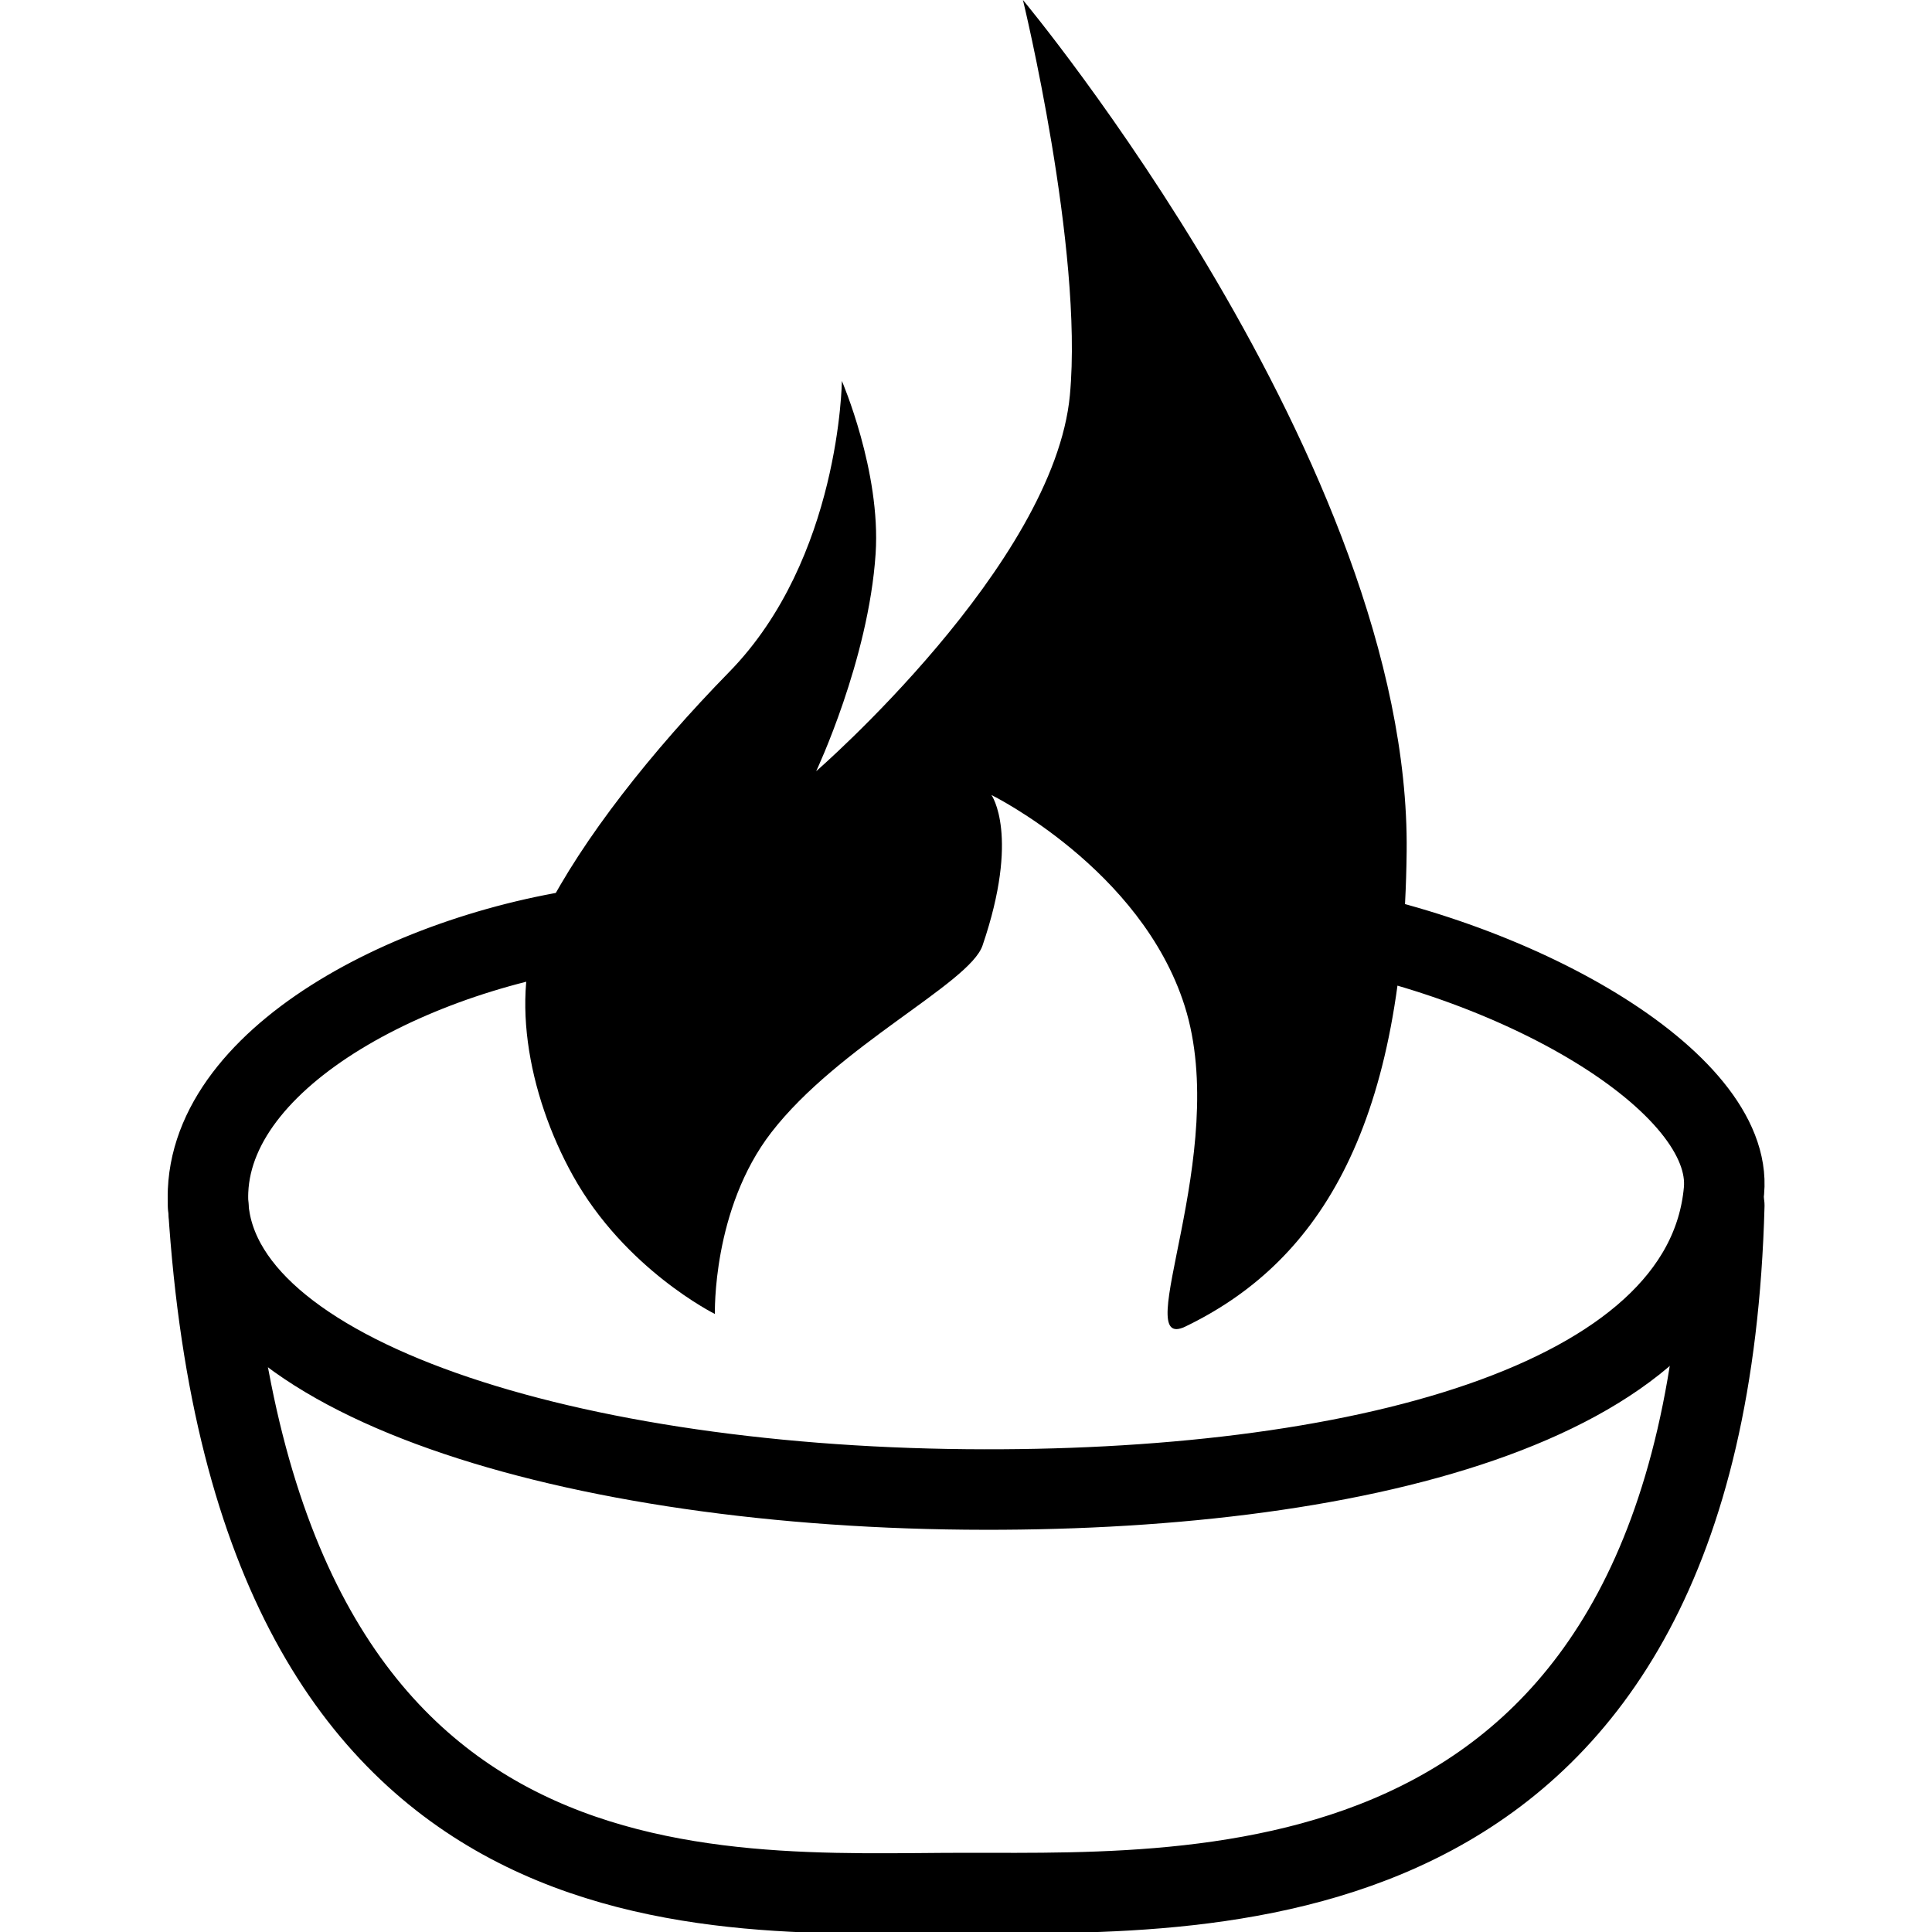
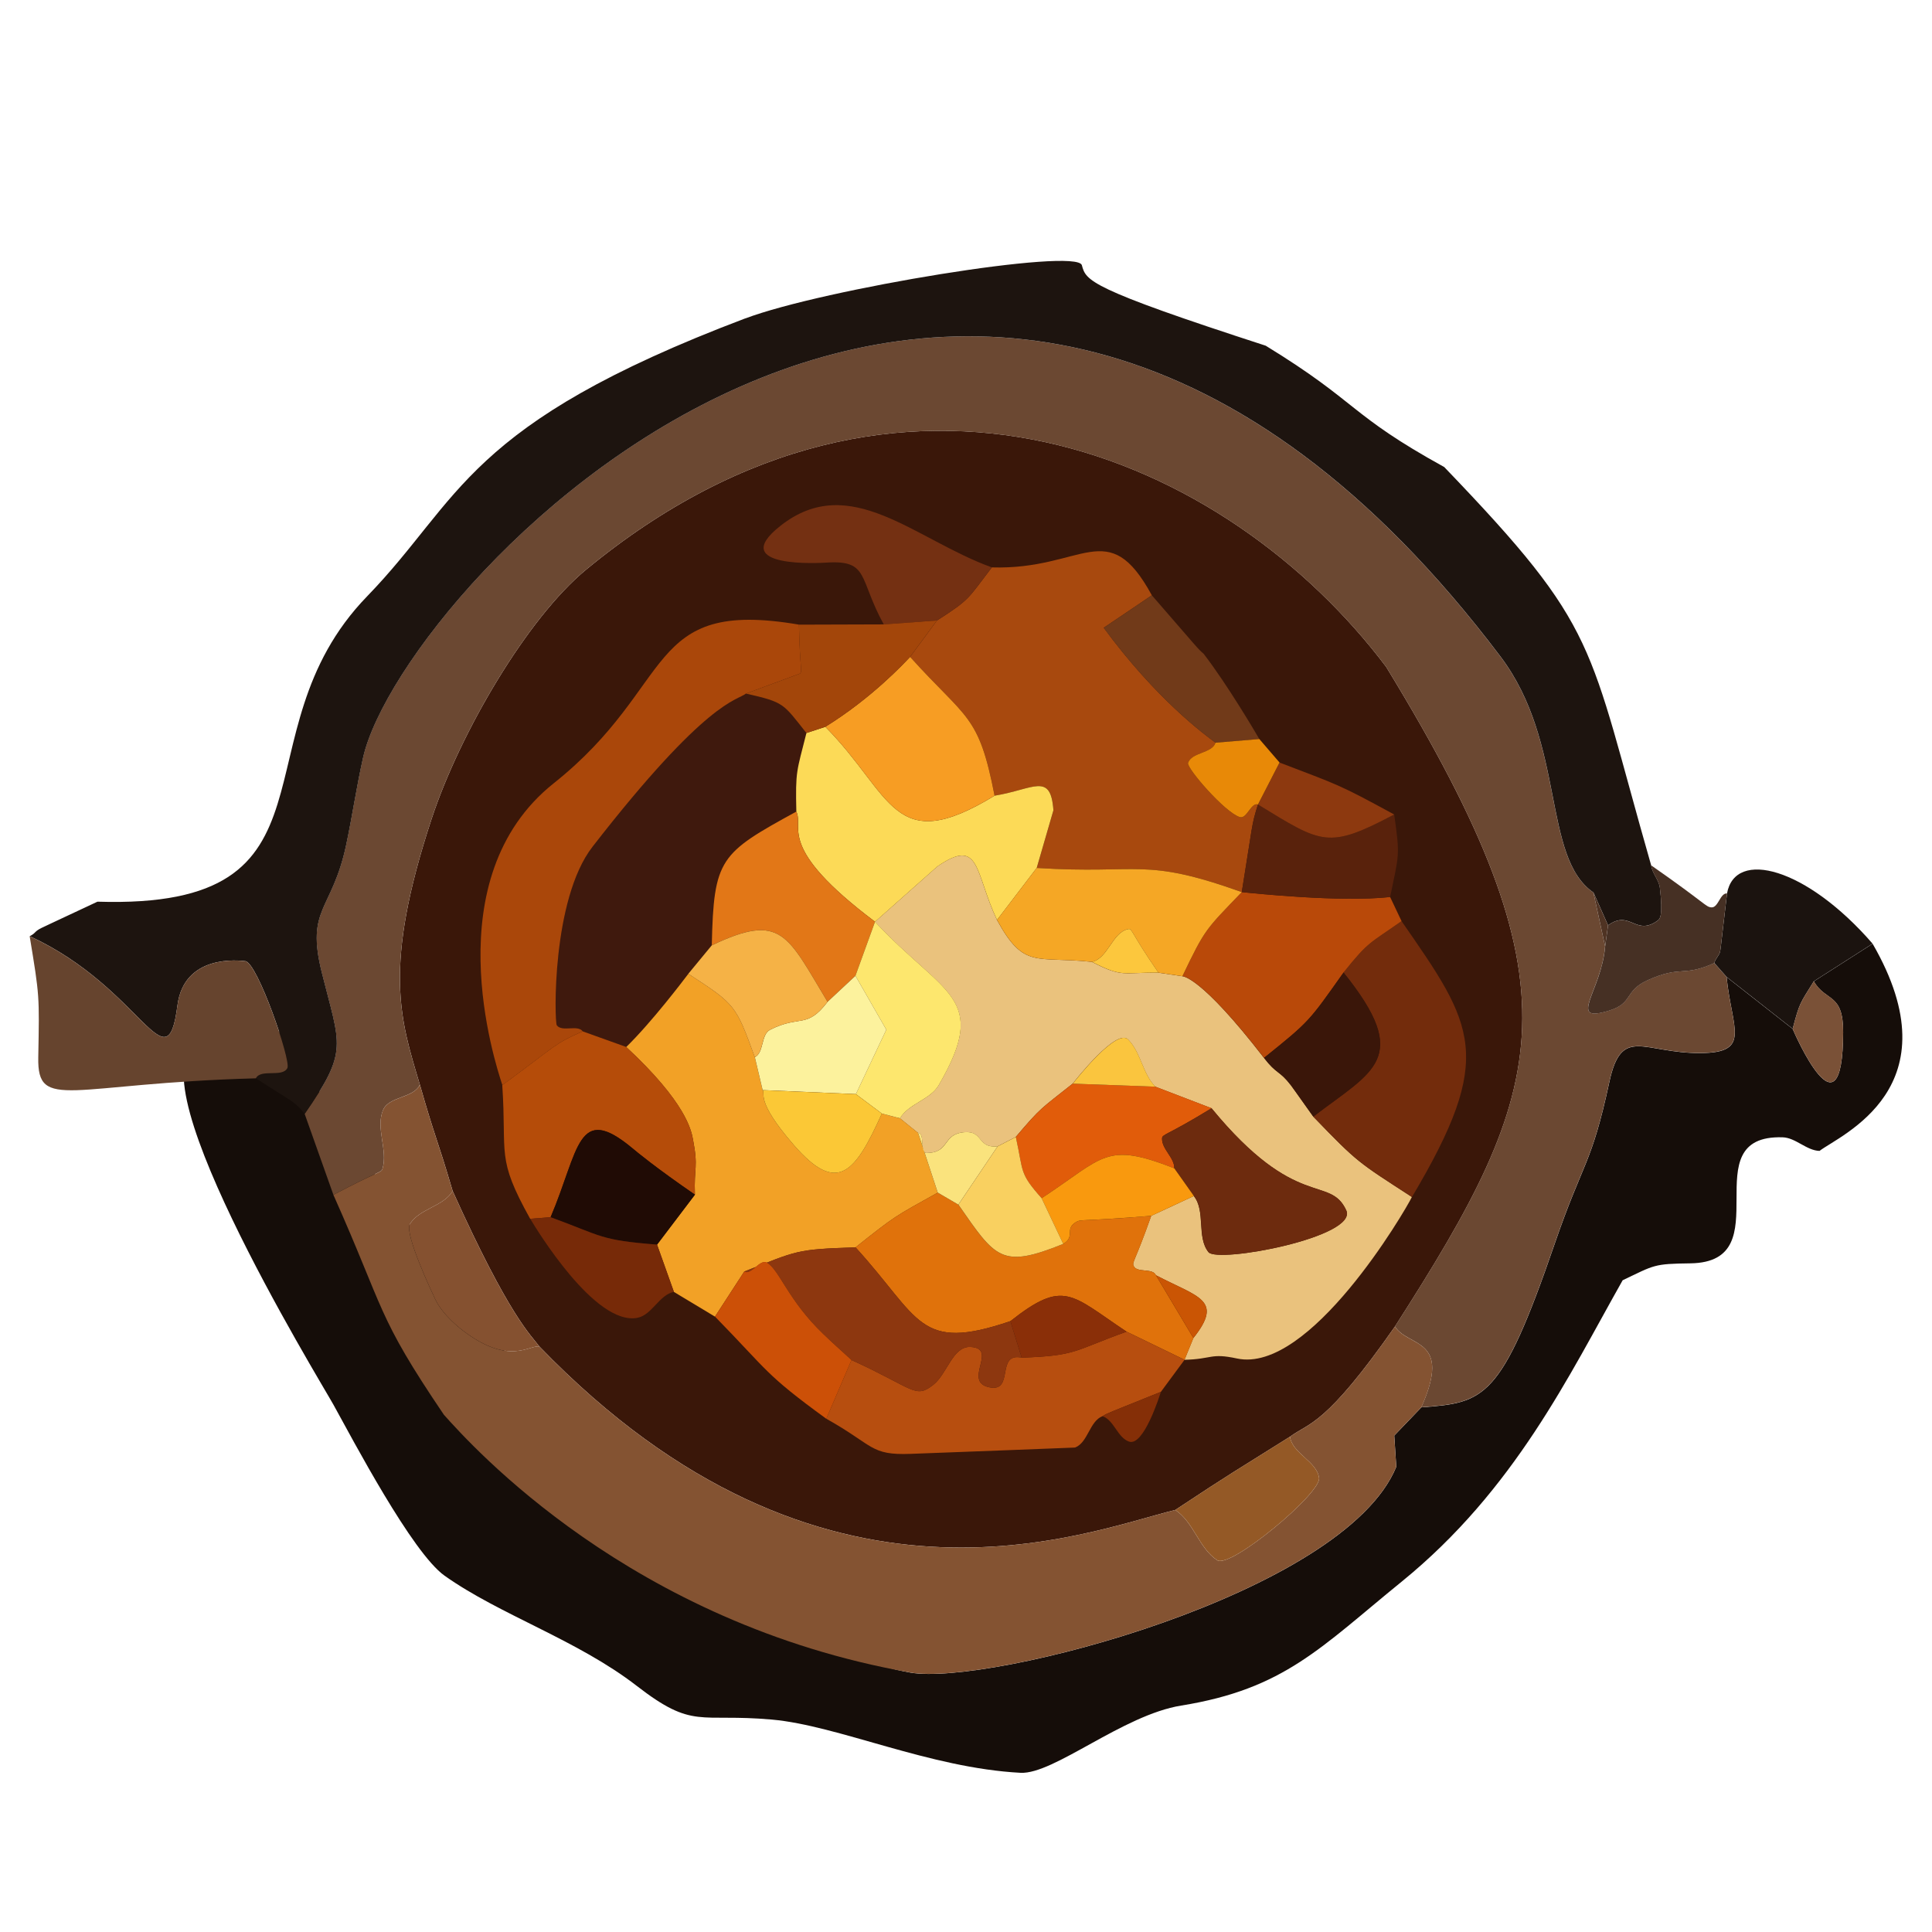
- <svg xmlns="http://www.w3.org/2000/svg" width="100%" height="100%" viewBox="0 0 72 72" version="1.1" xml:space="preserve" style="fill-rule:evenodd;clip-rule:evenodd;stroke-linecap:round;stroke-linejoin:round;stroke-miterlimit:1.5;">
-   <path d="M48.181,34.335c8.308,1.242 16.435,5.987 16.067,10.042c-0.729,8.021 -13.977,11.263 -28.247,11.13c-15.318,-0.143 -28.54,-4.414 -28.247,-11.13c0.231,-5.305 8.403,-9.305 15.544,-9.941" style="fill:none;stroke:#000;stroke-width:3px;" />
-   <path d="M36.949,29.629c0,0 1.071,1.499 -0.334,5.611c-0.483,1.411 -5.365,3.723 -7.869,6.961c-2.211,2.86 -2.104,6.767 -2.104,6.767c0,0 -3.352,-1.662 -5.294,-5.16c-1.673,-3.013 -2.448,-6.987 -1.043,-9.766c1.399,-2.769 3.979,-6.044 6.873,-9.002c4.134,-4.226 4.196,-10.844 4.196,-10.844c0,0 1.459,3.379 1.258,6.435c-0.261,3.972 -2.216,8.11 -2.216,8.11c0,0 8.869,-7.699 9.456,-14.019c0.506,-5.447 -1.75,-14.722 -1.75,-14.722c0,0 14.456,17.321 14.3,31.729c-0.115,10.597 -3.474,15.403 -8.245,17.707c-2.136,1.032 1.71,-6.455 -0.026,-11.942c-1.62,-5.12 -7.202,-7.866 -7.202,-7.866Z" />
-   <path d="M7.759,44.923c1.724,27.232 18.824,25.625 28.241,25.625c9.417,0 27.556,0.771 28.259,-25.625" style="fill:none;stroke:#000;stroke-width:3px;" />
+ <svg xmlns="http://www.w3.org/2000/svg" width="100%" height="100%" viewBox="0 0 72 72" version="1.1" xml:space="preserve" style="fill-rule:evenodd;clip-rule:evenodd;stroke-linejoin:round;stroke-miterlimit:2;">
+   <g>
+     <path d="M51.665,24.863c7.326,11.981 6.063,15.622 0.322,24.571c-2.6,3.719 -3.179,3.569 -3.912,4.107c-2.156,1.356 -2.076,1.275 -4.275,2.73c-3.329,0.809 -13.109,4.869 -23.696,-6.089c-0.316,-0.426 -1.119,-1.105 -3.235,-5.798c-0.593,-2.017 -0.629,-1.891 -1.222,-3.964c-0.73,-2.441 -1.391,-4.351 0.438,-9.903c1.061,-3.221 3.567,-7.478 5.745,-9.278c11.757,-9.716 23.955,-4.194 29.836,3.623Z" style="fill:#3a1709;fill-opacity:1;" />
+     <path d="M69.786,35.169c3.1,5.363 -1.202,7.128 -1.978,7.722c-0.488,-0.015 -0.887,-0.492 -1.375,-0.507c-3.429,-0.105 -0.005,4.653 -3.44,4.697c-1.366,0.018 -1.32,0.056 -2.521,0.63c-1.99,3.52 -4.01,7.799 -8.24,11.236c-3.019,2.453 -4.371,3.996 -8.209,4.614c-2.181,0.351 -4.751,2.571 -5.991,2.506c-3.401,-0.178 -6.79,-1.764 -9.274,-1.984c-2.72,-0.241 -2.91,0.385 -5.028,-1.255c-2.212,-1.713 -5.111,-2.649 -7.163,-4.107c-1.207,-0.858 -3.416,-5.063 -4.141,-6.373c-0.494,-0.893 -7.973,-13.079 -4.797,-13.432c0.995,-0.111 0.031,1.624 2.766,-0.478c1.06,1.183 13.107,22.054 23.528,23.894c2.903,0.512 16.163,-2.914 18.113,-7.67l-0.076,-1.162c0.337,-0.351 0.673,-0.702 1.01,-1.052c2.354,-0.176 2.969,-0.275 4.967,-6.091c1.07,-3.115 1.368,-2.913 2.04,-6.038c0.455,-2.116 1.277,-1.063 3.393,-1.074c1.919,-0.01 1.166,-0.906 0.975,-2.834c0.821,0.644 1.641,1.289 2.462,1.933c0.06,0.139 1.867,4.326 1.882,0.126c0.005,-1.483 -0.647,-1.123 -1.093,-1.898c0.73,-0.467 1.46,-0.934 2.189,-1.4Z" style="fill:#150d09;fill-opacity:1;" />
+     <path d="M51.665,24.863c-5.881,-7.817 -18.079,-13.339 -29.836,-3.623c-2.178,1.8 -4.684,6.057 -5.745,9.278c-1.829,5.553 -1.168,7.462 -0.438,9.903c-0.224,0.504 -1.141,0.431 -1.365,0.935c-0.297,0.67 0.182,1.496 -0.026,2.199c-0.047,0.159 -0.132,0.07 -1.83,0.973c-0.357,-1.006 -0.715,-2.013 -1.072,-3.019c1.642,-2.372 1.323,-2.519 0.636,-5.27c-0.602,-2.412 0.382,-2.273 0.909,-4.752c0.23,-1.081 0.387,-2.178 0.631,-3.256c1.475,-6.507 22.916,-29.542 42.388,-3.762c2.448,3.241 1.537,7.468 3.464,8.793c0.145,0.668 0.291,1.336 0.436,2.004c-0.135,1.681 -1.449,2.89 0.159,2.392c0.899,-0.278 0.544,-0.731 1.42,-1.127c1.267,-0.573 1.312,-0.108 2.491,-0.642l0.456,0.518c0.191,1.928 0.944,2.823 -0.975,2.834c-2.116,0.011 -2.937,-1.042 -3.393,1.074c-0.672,3.125 -0.97,2.923 -2.04,6.038c-1.998,5.816 -2.613,5.915 -4.967,6.091c1.162,-2.61 -0.492,-2.222 -0.983,-3.011c5.741,-8.949 7.004,-12.59 -0.322,-24.571Z" style="fill:#6b4832;fill-opacity:1;" />
+     <path d="M27.771,11.869c2.894,-1.096 12.366,-2.653 12.547,-1.985c0.156,0.578 0.231,0.853 6.851,2.999c3.483,2.133 3.086,2.556 6.653,4.522c5.838,6.075 5.317,6.483 7.712,14.843c0.035,0.296 0.29,0.538 0.325,0.834c0.126,1.074 -0.004,1.168 -0.084,1.226c-0.825,0.599 -1.022,-0.423 -1.847,0.176c-0.181,-0.407 -0.363,-0.815 -0.544,-1.222c-1.927,-1.325 -1.017,-5.552 -3.464,-8.793c-19.471,-25.781 -40.912,-2.745 -42.388,3.762c-0.244,1.078 -0.401,2.175 -0.631,3.256c-0.527,2.479 -1.511,2.34 -0.909,4.752c0.687,2.752 1.006,2.898 -0.636,5.27c-0.409,-0.5 -0.442,-0.424 -1.819,-1.325c0.185,-0.368 0.99,-0.016 1.175,-0.384c0.141,-0.281 -1.12,-3.928 -1.568,-3.981c-0.24,-0.028 -2.282,-0.269 -2.531,1.651c-0.398,3.074 -1.299,-0.64 -5.506,-2.582c0.243,-0.119 0.154,-0.167 0.445,-0.309c0.165,-0.081 0.154,-0.072 2.08,-0.976c9.503,0.302 5.043,-6.215 10.052,-11.383c3.532,-3.644 3.613,-6.388 14.088,-10.354Z" style="fill:#1d140f;fill-opacity:1;" />
+     <path d="M15.646,40.421c0.593,2.073 0.628,1.947 1.222,3.964c-0.338,0.582 -1.256,0.657 -1.594,1.239c-0.209,0.36 0.843,2.578 0.944,2.791c0.283,0.596 0.926,1.089 1.024,1.164c1.745,1.338 2.493,0.526 2.861,0.604c10.587,10.958 20.367,6.898 23.696,6.089c0.682,0.445 0.883,1.43 1.565,1.875c0.492,0.321 3.87,-2.496 3.794,-3.067c-0.082,-0.622 -1.001,-0.916 -1.084,-1.538c0.734,-0.538 1.312,-0.388 3.912,-4.107c0.492,0.789 2.145,0.4 0.983,3.011c-0.337,0.351 -0.673,0.702 -1.01,1.052c0.025,0.387 0.051,0.775 0.076,1.162c-1.95,4.756 -15.209,8.182 -18.113,7.67c-10.422,-1.84 -16.319,-8.423 -17.379,-9.606c-2.53,-3.736 -2.177,-3.84 -4.118,-8.195c1.697,-0.902 1.783,-0.814 1.83,-0.973c0.208,-0.703 -0.272,-1.529 0.026,-2.199c0.224,-0.504 1.141,-0.431 1.365,-0.935Z" style="fill:#845332;fill-opacity:1;" />
+     <path d="M32.609,34.351c0.186,-0.165 2.32,-2.059 2.32,-2.059c1.62,-1.113 1.382,0.209 2.226,1.993c1.016,1.85 1.426,1.335 3.536,1.561c1.154,0.599 1.157,0.387 2.478,0.403l0.894,0.132c0.009,0.007 0.667,-0.03 3.041,3.044c0.482,0.627 0.565,0.451 1.007,1.025c0.07,0.091 0.061,0.086 0.83,1.164c1.672,1.731 1.647,1.679 3.676,2.995c-0.253,0.523 -3.81,6.598 -6.517,6.018c-1,-0.214 -0.907,0.023 -1.959,0.049l0.331,-0.81c1.136,-1.433 0.186,-1.514 -1.397,-2.342c-0.108,-0.281 -0.723,-0.072 -0.832,-0.353c-0.057,-0.147 0.049,-0.138 0.658,-1.86c0.529,-0.246 1.059,-0.492 1.588,-0.739c0.449,0.563 0.097,1.527 0.545,2.091c0.341,0.428 5.595,-0.562 5.133,-1.561c-0.616,-1.33 -1.852,0.051 -5.02,-3.802c-0.697,-0.267 -1.395,-0.535 -2.092,-0.802c-0.476,-0.48 -0.538,-1.277 -1.014,-1.758c-0.429,-0.433 -1.935,1.479 -2.066,1.645c-1.194,0.951 -1.157,0.851 -2.122,1.988l-0.678,0.349c-0.783,0.073 -0.514,-0.596 -1.249,-0.527c-0.828,0.077 -0.515,0.761 -1.392,0.773c-0.272,0.004 -0.052,-0.753 -0.324,-0.749l-0.672,-0.542c0.318,-0.548 1.126,-0.688 1.444,-1.236c1.921,-3.305 0.192,-3.328 -2.376,-6.089Z" style="fill:#eac27d;fill-opacity:1;" />
+     <path d="M36.962,21.145c3.417,0.105 4.321,-1.976 5.964,1.04l-1.793,1.21c1.956,2.664 3.782,4.001 4.168,4.283c-0.128,0.405 -0.897,0.352 -1.025,0.757c-0.059,0.188 1.372,1.847 1.93,2.017c0.263,0.08 0.413,-0.551 0.676,-0.471c-0.251,0.783 -0.195,0.753 -0.604,3.265c-3.691,-1.319 -3.752,-0.653 -7.642,-0.9c0.05,-0.172 0.623,-2.149 0.623,-2.149c-0.101,-1.437 -0.738,-0.78 -2.193,-0.544c-0.593,-3.056 -1.03,-2.819 -3.149,-5.172l1,-1.356c1.259,-0.806 1.143,-0.805 2.046,-1.98Z" style="fill:#a8490e;fill-opacity:1;" />
+     <path d="M27.798,25.848c1.442,0.327 1.376,0.365 2.254,1.469c-0.366,1.457 -0.411,1.393 -0.376,2.929c-2.846,1.559 -3.077,1.738 -3.15,4.983c-0.292,0.354 -0.583,0.707 -0.875,1.061c-0.173,0.228 -1.363,1.802 -2.314,2.726c-0.54,-0.194 -1.081,-0.387 -1.621,-0.581c-0.202,-0.262 -0.764,0.037 -0.967,-0.224c-0.091,-0.118 -0.198,-4.687 1.332,-6.657c4.265,-5.491 5.374,-5.434 5.716,-5.706Z" style="fill:#3f190d;fill-opacity:1;" />
+     <path d="M25.651,36.291c1.758,1.142 1.769,1.161 2.479,3.109c0.097,0.409 0.193,0.817 0.29,1.226c0.126,0.139 -0.294,0.363 1.154,2.035c1.635,1.888 2.292,1.05 3.29,-1.161l0.677,0.177l0.672,0.542c0.245,0.743 0.489,1.485 0.734,2.228c-1.625,0.905 -1.548,0.835 -3.064,2.039c-2.223,0.074 -2.149,0.114 -4.148,0.902l-1.09,1.679l-1.531,-0.921c-0.209,-0.587 -0.419,-1.174 -0.628,-1.761c0.47,-0.62 0.941,-1.241 1.411,-1.861c-0.038,-1.059 0.134,-0.993 -0.074,-2.073c-0.064,-0.333 -0.264,-1.368 -2.486,-3.432c0.951,-0.925 2.142,-2.498 2.314,-2.726Z" style="fill:#f2a126;fill-opacity:1;" />
+     <path d="M29.774,23.279c0.038,1.688 0.133,1.711 0.041,1.823c0,0 -1.855,0.686 -2.016,0.746c-0.342,0.271 -1.451,0.215 -5.716,5.706c-1.531,1.97 -1.423,6.54 -1.332,6.657c0.202,0.262 0.764,-0.037 0.967,0.224c-1.102,0.481 -0.987,0.535 -2.997,2.003c-0.284,-0.868 -2.521,-7.716 1.915,-11.248c4.61,-3.669 3.342,-6.901 9.139,-5.912Z" style="fill:#aa470a;fill-opacity:1;" />
+     <path d="M34.947,44.446l0.768,0.448c1.394,2.006 1.595,2.397 3.909,1.464c0.469,-0.282 0.034,-0.549 0.476,-0.815c0.193,-0.116 0.208,-0.017 2.805,-0.232c-0.609,1.722 -0.715,1.713 -0.658,1.86c0.108,0.281 0.723,0.072 0.832,0.353c0.466,0.781 0.931,1.562 1.397,2.342l-0.331,0.81c-0.72,-0.349 -1.44,-0.699 -2.16,-1.048c-2.079,-1.381 -2.325,-1.973 -4.331,-0.392c-3.44,1.169 -3.34,-0.087 -5.771,-2.751c1.516,-1.203 1.439,-1.134 3.064,-2.039Z" style="fill:#e0720b;fill-opacity:1;" />
+     <path d="M30.052,27.318l0.707,-0.232c2.523,2.554 2.511,4.881 6.306,2.567c1.455,-0.236 2.091,-0.893 2.193,0.544c0,0 -0.573,1.977 -0.623,2.149c-0.493,0.646 -0.986,1.292 -1.479,1.939c-0.844,-1.784 -0.607,-3.106 -2.226,-1.993c-0,0 -2.135,1.895 -2.32,2.059c-3.704,-2.787 -2.635,-3.494 -2.933,-4.104c-0.035,-1.535 0.01,-1.472 0.376,-2.929Z" style="fill:#fcda57;fill-opacity:1;" />
+     <path d="M41.985,49.627c0.72,0.349 1.44,0.699 2.16,1.048c-0.294,0.399 -0.589,0.797 -0.883,1.196c-1.973,0.798 -1.965,0.777 -2.176,0.906c-0.483,0.185 -0.539,0.984 -1.022,1.169c-0.013,0.005 -5.634,0.217 -6.124,0.235c-1.519,0.057 -1.357,-0.309 -3.146,-1.309c0.313,-0.73 0.626,-1.459 0.939,-2.189c2.349,1.072 2.368,1.455 3.045,0.927c0.52,-0.406 0.725,-1.442 1.383,-1.414c1.067,0.046 -0.309,1.292 0.709,1.504c0.946,0.197 0.225,-1.309 1.205,-1.105c2.064,-0.072 1.932,-0.259 3.91,-0.97Z" style="fill:#b74e0f;fill-opacity:1;" />
+     <path d="M1.106,34.89c4.208,1.942 5.108,5.655 5.506,2.582c0.249,-1.92 2.291,-1.68 2.531,-1.651c0.448,0.053 1.709,3.7 1.568,3.981c-0.185,0.368 -0.99,0.016 -1.175,0.384c-6.937,0.187 -8.147,1.251 -8.11,-0.777c0.043,-2.332 0.049,-2.277 -0.32,-4.517Z" style="fill:#66442e;fill-opacity:1;" />
+     <path d="M52.232,34.329c2.701,3.889 3.52,5.015 0.388,10.279c-2.029,-1.316 -2.005,-1.265 -3.676,-2.995c2.22,-1.708 3.712,-2.155 1.126,-5.37c0.947,-1.185 0.969,-1.07 2.162,-1.914Z" style="fill:#732c0c;" />
+     <path d="M21.716,38.436c0.54,0.194 1.081,0.387 1.621,0.581c2.223,2.064 2.422,3.099 2.486,3.432c0.208,1.08 0.036,1.014 0.074,2.073c-1.47,-1.012 -2.147,-1.577 -2.325,-1.725c-2.066,-1.725 -1.984,0.048 -3.054,2.566l-0.76,0.058c-1.282,-2.303 -0.864,-2.358 -1.04,-4.982c2.01,-1.468 1.894,-1.522 2.997,-2.003Z" style="fill:#b54c09;fill-opacity:1;" />
+     <path d="M46.277,33.246c0.44,0.046 3.688,0.387 5.529,0.183l0.426,0.899c-1.193,0.844 -1.215,0.73 -2.162,1.914c-1.297,1.831 -1.252,1.805 -2.963,3.181c-2.374,-3.073 -3.033,-3.037 -3.041,-3.044c0.853,-1.778 0.854,-1.719 2.212,-3.134Z" style="fill:#b94909;fill-opacity:1;" />
+     <path d="M64.361,33.295c0.302,-1.664 2.957,-0.973 5.425,1.873c-0.73,0.467 -1.46,0.934 -2.189,1.4c-0.525,0.849 -0.525,0.782 -0.789,1.772c-0.821,-0.644 -1.641,-1.289 -2.462,-1.933l-0.456,-0.518c0.028,-0.161 0.188,-0.279 0.216,-0.441c0.029,-0.171 0.019,-0.16 0.256,-2.154Z" style="fill:#1b130f;fill-opacity:1;" />
+     <path d="M31.883,46.484c2.431,2.663 2.331,3.92 5.771,2.751l0.421,1.362c-0.98,-0.204 -0.259,1.302 -1.205,1.105c-1.018,-0.212 0.358,-1.458 -0.709,-1.504c-0.659,-0.028 -0.864,1.008 -1.383,1.414c-0.677,0.529 -0.697,0.145 -3.045,-0.927c-0.565,-0.522 -0.532,-0.475 -1.053,-0.972c-1.309,-1.25 -1.637,-2.395 -2.098,-2.658c-0.263,-0.15 -0.583,0.481 -0.846,0.331c1.998,-0.788 1.924,-0.828 4.148,-0.902Z" style="fill:#8d370f;fill-opacity:1;" />
+     <path d="M38.635,32.346c3.89,0.247 3.951,-0.419 7.642,0.9c-1.358,1.415 -1.359,1.355 -2.212,3.134l-0.894,-0.132c-1.046,-1.508 -0.971,-1.655 -1.126,-1.624c-0.596,0.119 -0.757,1.102 -1.353,1.221c-2.111,-0.225 -2.52,0.289 -3.536,-1.561c0.493,-0.646 0.986,-1.292 1.479,-1.939Z" style="fill:#f5a725;fill-opacity:1;" />
+     <path d="M30.759,27.085c1.729,-1.07 2.934,-2.365 3.157,-2.605c2.119,2.353 2.556,2.115 3.149,5.172c-3.795,2.315 -3.783,-0.012 -6.306,-2.567Z" style="fill:#f79d23;fill-opacity:1;" />
+     <path d="M29.676,30.247c0.298,0.61 -0.771,1.318 2.933,4.104l-0.73,2.013l-1.039,0.97c-1.512,-2.511 -1.718,-3.339 -4.314,-2.105c0.073,-3.246 0.304,-3.424 3.15,-4.983Z" style="fill:#e27717;fill-opacity:1;" />
+     <path d="M36.962,21.145c-0.903,1.175 -0.787,1.174 -2.046,1.98c-0.66,0.048 -1.32,0.097 -1.98,0.145c-0.942,-1.704 -0.536,-2.405 -2.124,-2.304c-0.176,0.011 -3.78,0.239 -1.719,-1.377c2.59,-2.031 4.999,0.519 7.869,1.556Z" style="fill:#743012;fill-opacity:1;" />
+     <path d="M39.979,40.385c1.027,0.038 2.054,0.075 3.081,0.113c0.697,0.267 1.395,0.535 2.092,0.802c-1.714,1.05 -1.843,0.958 -1.846,1.131c-0.008,0.399 0.465,0.709 0.456,1.108c-2.573,-1.008 -2.603,-0.421 -4.944,1.115c-0.847,-0.955 -0.668,-0.962 -0.962,-2.282c0.965,-1.137 0.928,-1.037 2.122,-1.988Z" style="fill:#e15c0a;" />
+     <path d="M45.152,41.3c3.168,3.853 4.404,2.472 5.02,3.802c0.462,0.999 -4.792,1.988 -5.133,1.561c-0.449,-0.563 -0.097,-1.527 -0.545,-2.091l-0.731,-1.032c0.008,-0.399 -0.465,-0.709 -0.456,-1.108c0.004,-0.173 0.132,-0.081 1.846,-1.131Z" style="fill:#6d2b0e;fill-opacity:1;" />
+     <path d="M32.609,34.351c2.569,2.761 4.297,2.784 2.376,6.089c-0.318,0.548 -1.126,0.688 -1.444,1.236l-0.677,-0.177l-0.968,-0.725c0.091,-0.192 1.134,-2.401 1.134,-2.401c0,-0 -1.059,-1.849 -1.151,-2.009l0.73,-2.013Z" style="fill:#fde76e;fill-opacity:1;" />
+     <path d="M25.898,44.521c-0.47,0.62 -0.941,1.241 -1.411,1.861c-2.144,-0.167 -2.032,-0.313 -3.967,-1.021c1.07,-2.518 0.988,-4.291 3.054,-2.566c0.178,0.148 0.855,0.714 2.325,1.725Z" style="fill:#200b05;fill-opacity:1;" />
+     <path d="M46.881,29.981c2.398,1.466 2.607,1.675 5.076,0.372c0.231,1.592 0.169,1.504 -0.151,3.075c-1.84,0.204 -5.088,-0.137 -5.529,-0.183c0.409,-2.512 0.353,-2.482 0.604,-3.265Z" style="fill:#59220c;fill-opacity:1;" />
+     <path d="M27.736,47.386c0.263,0.15 0.583,-0.481 0.846,-0.331c0.461,0.263 0.789,1.408 2.098,2.658c0.52,0.497 0.487,0.45 1.053,0.972c-0.313,0.73 -0.626,1.459 -0.939,2.189c-2.311,-1.685 -2.14,-1.754 -4.148,-3.808l1.09,-1.679Z" style="fill:#cc5007;fill-opacity:1;" />
+     <path d="M31.88,36.364c0.092,0.161 1.151,2.009 1.151,2.009c0,0 -1.044,2.209 -1.134,2.401c-1.159,-0.05 -2.317,-0.099 -3.476,-0.149c-0.097,-0.409 -0.193,-0.817 -0.29,-1.226c0.348,-0.176 0.22,-0.847 0.569,-1.023c1.12,-0.567 1.358,-0.015 2.142,-1.042l1.039,-0.97Z" style="fill:#fcf29d;fill-opacity:1;" />
+     <path d="M50.07,36.243c2.585,3.215 1.093,3.661 -1.126,5.37c-0.768,-1.077 -0.76,-1.073 -0.83,-1.164c-0.442,-0.574 -0.525,-0.398 -1.007,-1.025c1.711,-1.376 1.666,-1.35 2.963,-3.181Z" style="fill:#3a1609;fill-opacity:1;" />
+     <path d="M29.774,23.279l3.162,-0.01c0.66,-0.048 1.32,-0.097 1.98,-0.145l-1,1.356c-0.223,0.24 -1.428,1.535 -3.157,2.605l-0.707,0.232c-0.878,-1.105 -0.812,-1.142 -2.254,-1.469c0.161,-0.06 2.016,-0.746 2.016,-0.746c0.093,-0.113 -0.003,-0.135 -0.041,-1.823Z" style="fill:#a3460a;fill-opacity:1;" />
+     <path d="M48.074,53.541c0.082,0.622 1.001,0.916 1.084,1.538c0.076,0.572 -3.302,3.389 -3.794,3.067c-0.682,-0.445 -0.883,-1.43 -1.565,-1.875c2.199,-1.455 2.119,-1.375 4.275,-2.73Z" style="fill:#945926;fill-opacity:1;" />
+     <path d="M61.533,32.248c2.079,1.451 2.027,1.549 2.245,1.567c0.259,0.022 0.324,-0.541 0.583,-0.519c-0.237,1.994 -0.226,1.983 -0.256,2.154c-0.028,0.161 -0.188,0.279 -0.216,0.441c-1.18,0.533 -1.224,0.069 -2.491,0.642c-0.876,0.396 -0.522,0.849 -1.42,1.127c-1.607,0.497 -0.294,-0.711 -0.159,-2.392l0.108,-0.782c0.825,-0.599 1.022,0.423 1.847,-0.176c0.08,-0.058 0.209,-0.152 0.084,-1.226c-0.035,-0.296 -0.29,-0.538 -0.325,-0.834Z" style="fill:#463024;fill-opacity:1;" />
+     <path d="M26.526,35.23c2.597,-1.234 2.802,-0.406 4.314,2.105c-0.784,1.028 -1.021,0.475 -2.142,1.042c-0.348,0.176 -0.22,0.847 -0.569,1.023c-0.71,-1.948 -0.721,-1.968 -2.479,-3.109c0.292,-0.354 0.583,-0.707 0.875,-1.061Z" style="fill:#f5b246;fill-opacity:1;" />
+     <path d="M42.926,22.185c1.732,1.991 1.707,1.99 1.928,2.177c0.886,1.15 1.925,2.919 2.079,3.181c-0.544,0.045 -1.088,0.09 -1.632,0.136c-0.386,-0.282 -2.212,-1.619 -4.168,-4.283l1.793,-1.21Z" style="fill:#713a19;fill-opacity:1;" />
+     <path d="M16.868,44.385c2.116,4.693 2.919,5.372 3.235,5.798c-0.368,-0.078 -1.115,0.734 -2.861,-0.604c-0.098,-0.075 -0.742,-0.569 -1.024,-1.164c-0.101,-0.213 -1.153,-2.431 -0.944,-2.791c0.338,-0.582 1.256,-0.657 1.594,-1.239Z" style="fill:#855130;fill-opacity:1;" />
+     <path d="M43.762,43.539l0.731,1.032c-0.529,0.246 -1.059,0.492 -1.588,0.739c-2.597,0.215 -2.612,0.116 -2.805,0.232c-0.442,0.266 -0.008,0.533 -0.476,0.815c-0.269,-0.568 -0.537,-1.135 -0.806,-1.703c2.341,-1.537 2.37,-2.123 4.944,-1.115Z" style="fill:#f9990e;" />
+     <path d="M19.76,45.42l0.76,-0.058c1.936,0.708 1.824,0.854 3.967,1.021c0.209,0.587 0.419,1.174 0.628,1.761c-0.546,0.106 -0.814,0.861 -1.36,0.967c-1.583,0.307 -3.77,-3.318 -3.995,-3.69Z" style="fill:#772a08;fill-opacity:1;" />
+     <path d="M28.42,40.626c1.159,0.05 2.317,0.099 3.476,0.149l0.968,0.725c-0.998,2.211 -1.655,3.05 -3.29,1.161c-1.448,-1.672 -1.028,-1.896 -1.154,-2.035Z" style="fill:#fbc836;fill-opacity:1;" />
+     <path d="M37.179,42.721l0.678,-0.349c0.294,1.32 0.115,1.327 0.962,2.282c0.269,0.568 0.537,1.135 0.806,1.703c-2.313,0.933 -2.514,0.541 -3.909,-1.464c0.488,-0.724 0.975,-1.448 1.463,-2.172Z" style="fill:#f9d060;fill-opacity:1;" />
+     <path d="M47.685,28.418c2.2,0.845 2.155,0.781 4.272,1.936c-2.469,1.303 -2.678,1.093 -5.076,-0.372c0.268,-0.521 0.536,-1.042 0.804,-1.563Z" style="fill:#8d390f;fill-opacity:1;" />
+     <path d="M37.654,49.235c2.006,-1.581 2.252,-0.989 4.331,0.392c-1.978,0.71 -1.846,0.898 -3.91,0.97l-0.421,-1.362Z" style="fill:#8a2f08;fill-opacity:1;" />
+     <path d="M45.3,27.678c0.544,-0.045 1.088,-0.09 1.632,-0.136c0.251,0.292 0.502,0.584 0.753,0.875c-0.268,0.521 -0.536,1.042 -0.804,1.563c-0.263,-0.08 -0.413,0.551 -0.676,0.471c-0.558,-0.17 -1.989,-1.829 -1.93,-2.017c0.128,-0.405 0.897,-0.352 1.025,-0.757Z" style="fill:#e88907;fill-opacity:1;" />
+     <path d="M34.213,42.218c0.272,-0.004 0.052,0.753 0.324,0.749c0.877,-0.012 0.564,-0.696 1.392,-0.773c0.735,-0.068 0.467,0.6 1.249,0.527c-0.488,0.724 -0.975,1.448 -1.463,2.172l-0.768,-0.448c-0.245,-0.743 -0.489,-1.485 -0.734,-2.228Z" style="fill:#fae37d;fill-opacity:1;" />
+     <path d="M67.596,36.569c0.446,0.775 1.098,0.415 1.093,1.898c-0.015,4.2 -1.822,0.013 -1.882,-0.126c0.264,-0.99 0.264,-0.923 0.789,-1.772Z" style="fill:#7a5137;fill-opacity:1;" />
+     <path d="M39.979,40.385c0.131,-0.166 1.637,-2.078 2.066,-1.645c0.476,0.48 0.538,1.277 1.014,1.758c-1.027,-0.038 -2.054,-0.075 -3.081,-0.113Z" style="fill:#fac53e;fill-opacity:1;" />
+     <path d="M40.693,35.845c0.596,-0.119 0.757,-1.102 1.353,-1.221c0.155,-0.031 0.08,0.116 1.126,1.624c-1.321,-0.015 -1.324,0.196 -2.478,-0.403Z" style="fill:#fcc73d;fill-opacity:1;" />
+     <path d="M43.262,51.871c-0.053,0.168 -0.643,2.036 -1.183,1.854c-0.434,-0.146 -0.559,-0.802 -0.993,-0.948c0.211,-0.129 0.203,-0.108 2.176,-0.906Z" style="fill:#852f07;" />
+     <path d="M43.078,47.523c1.583,0.829 2.533,0.91 1.397,2.342c-0.466,-0.781 -0.931,-1.562 -1.397,-2.342Z" style="fill:#ca5504;fill-opacity:1;" />
+     <path d="M59.382,33.262c0.181,0.407 0.363,0.815 0.544,1.222l-0.108,0.782c-0.145,-0.668 -0.291,-1.336 -0.436,-2.004Z" style="fill:#4f3323;fill-opacity:1;" />
+   </g>
</svg>
